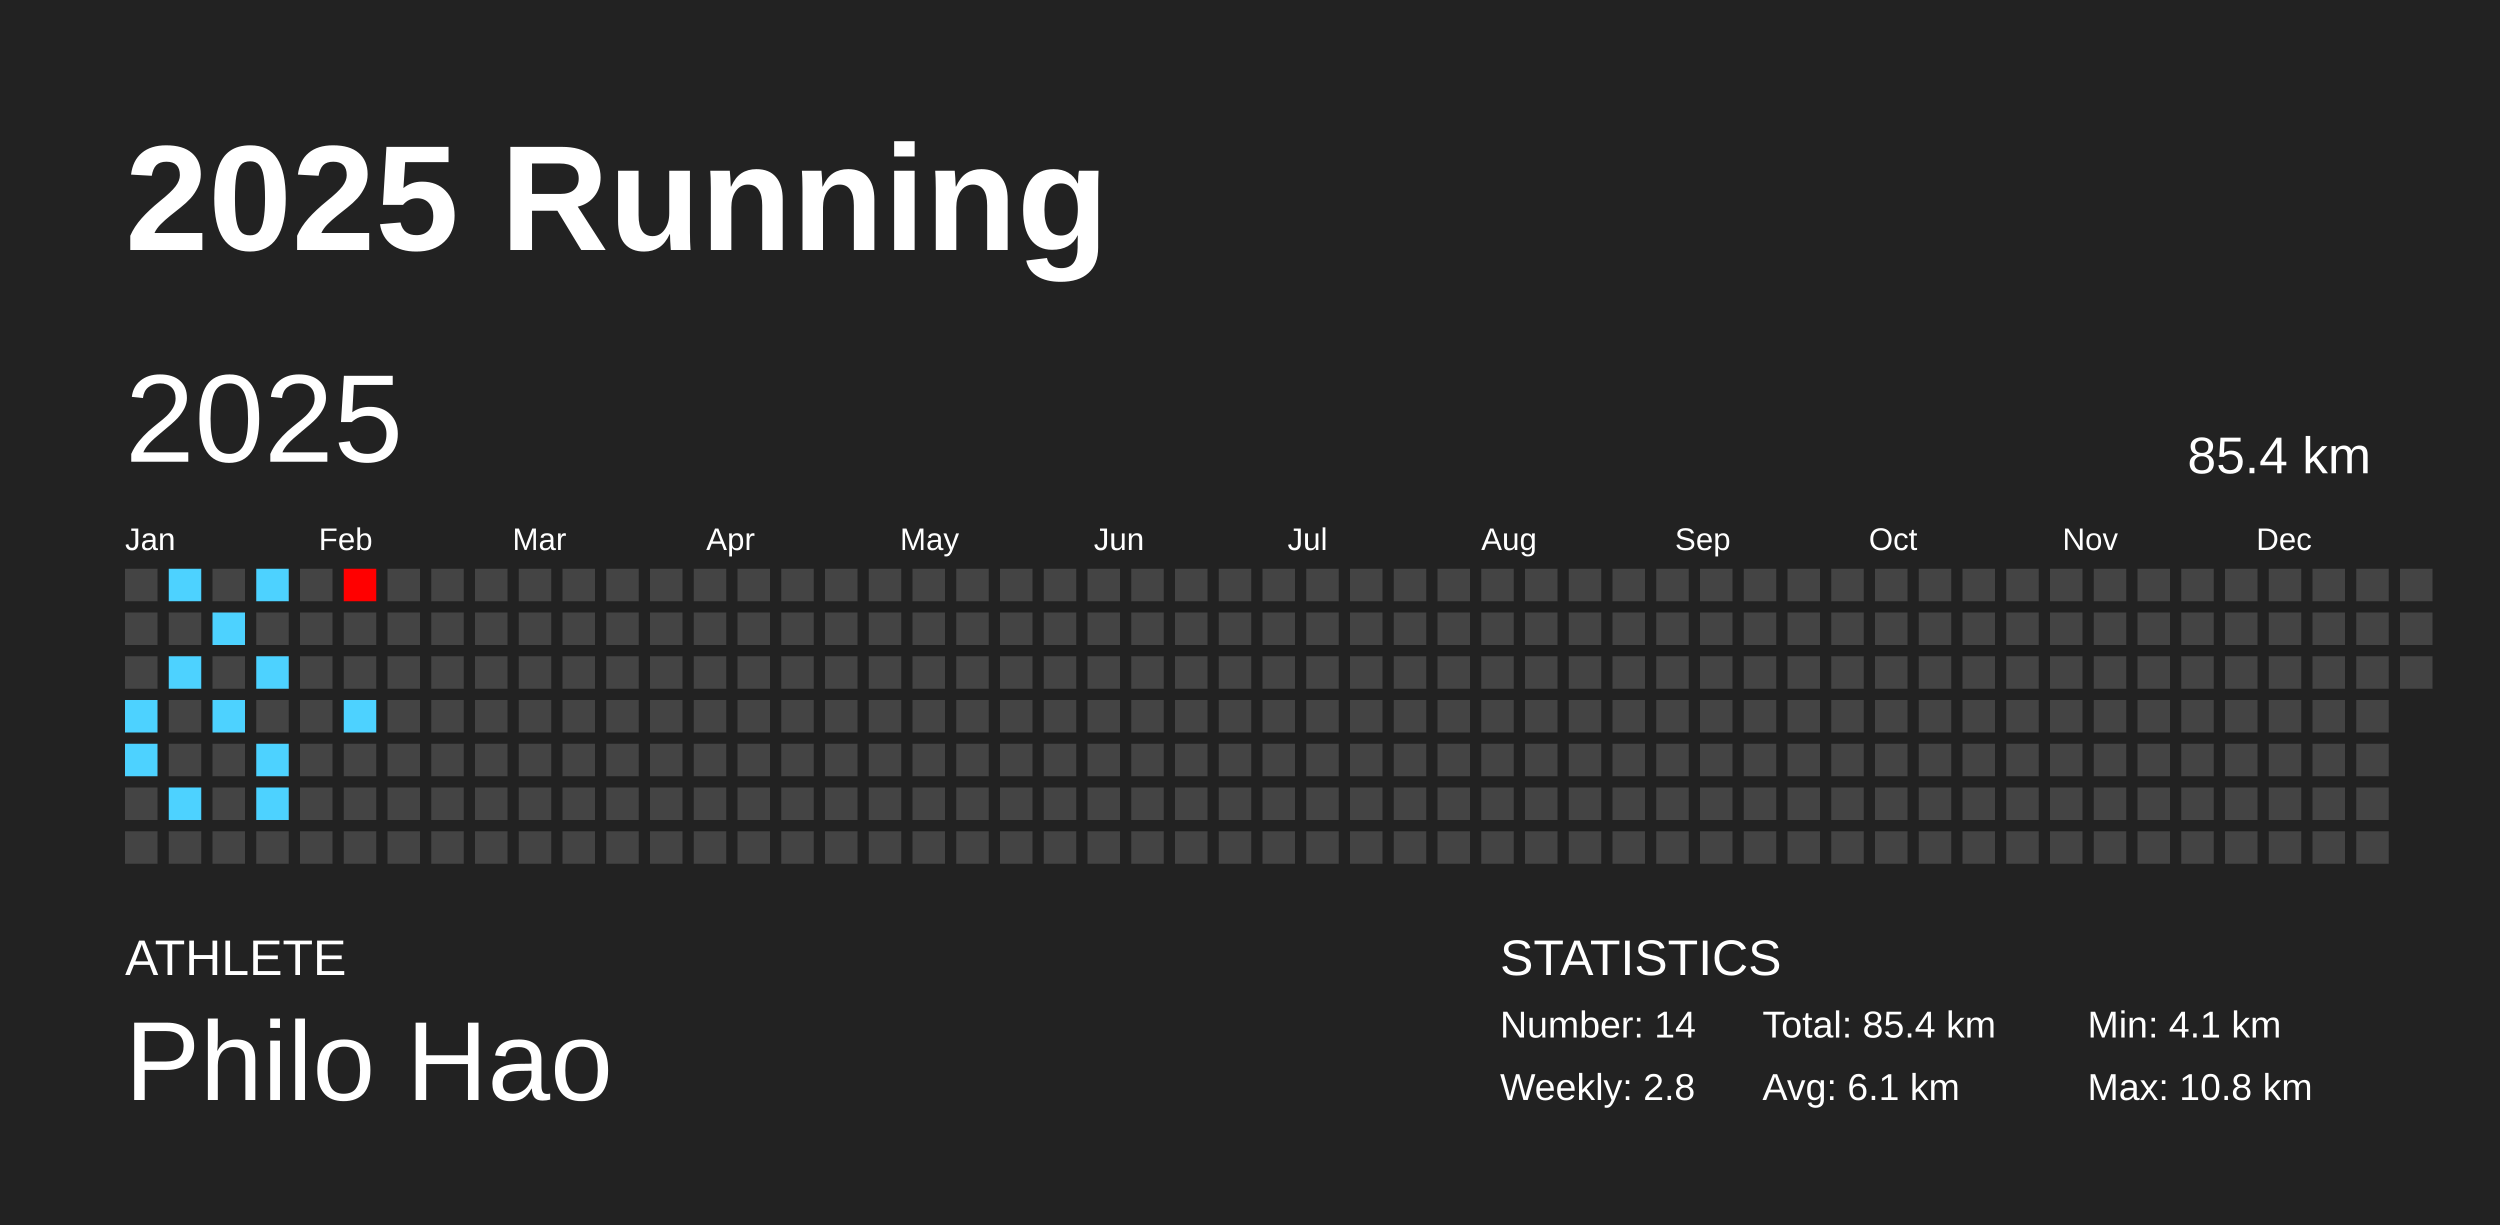
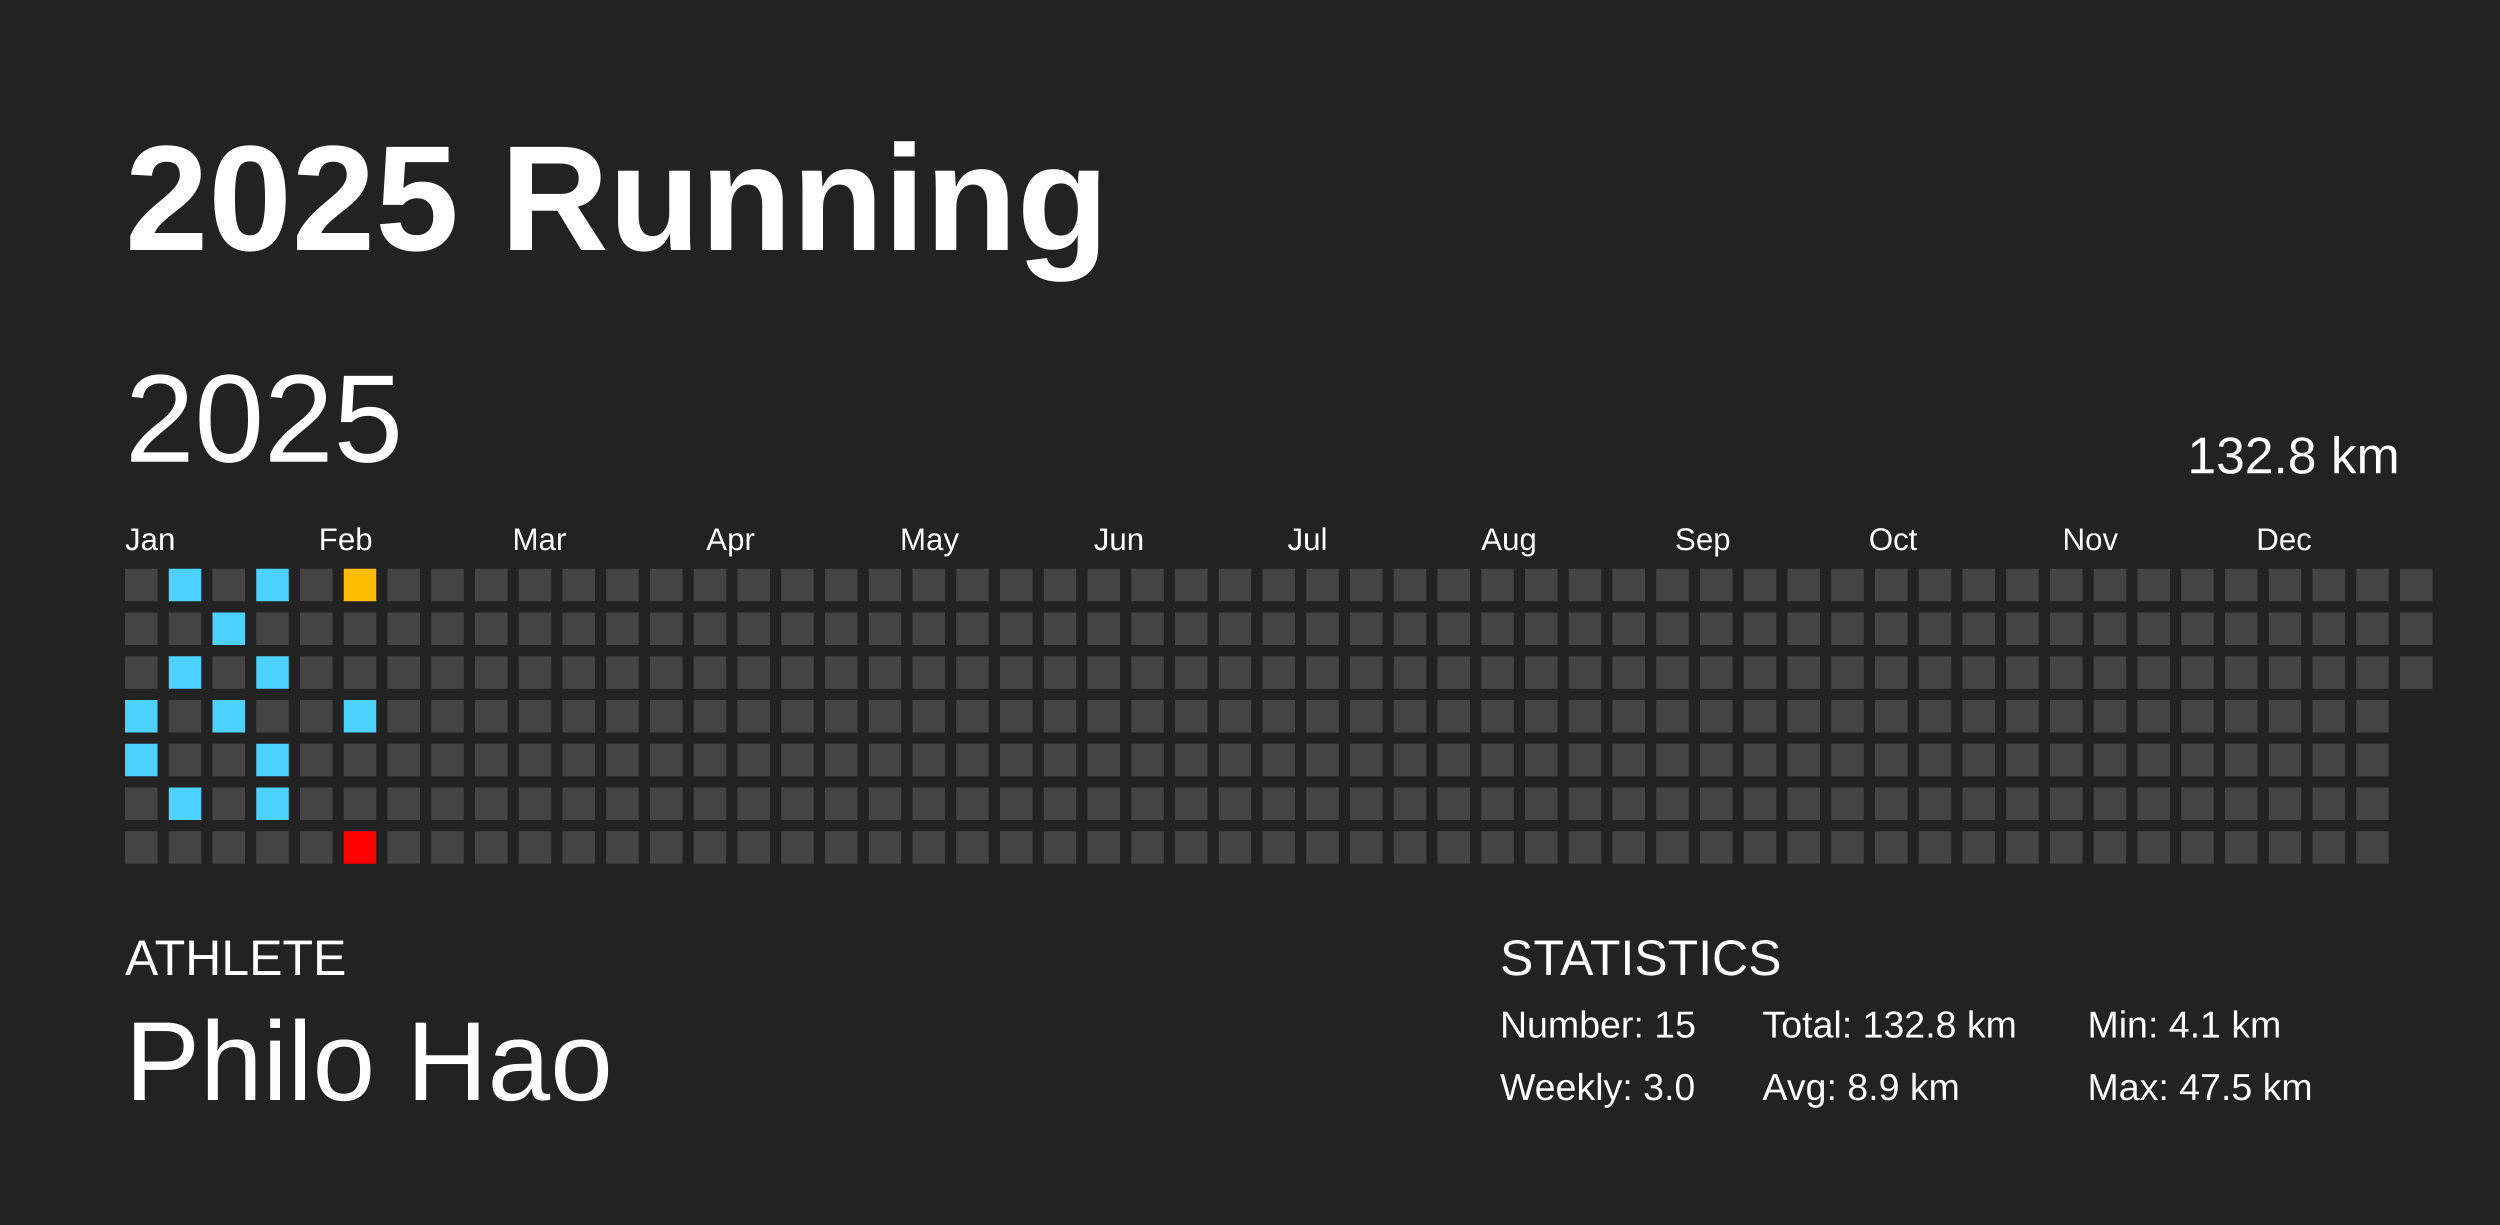
<svg xmlns="http://www.w3.org/2000/svg" baseProfile="full" height="98mm" version="1.1" viewBox="0,0,200,98" width="200mm">
  <defs />
  <rect fill="#222222" height="98" width="200" x="0" y="0" />
  <text fill="#FFFFFF" style="font-size:12px; font-family:Arial; font-weight:bold;" x="10" y="20">2025 Running</text>
  <text fill="#FFFFFF" style="font-size:4px; font-family:Arial" x="10" y="78">ATHLETE</text>
  <text fill="#FFFFFF" style="font-size:9px; font-family:Arial" x="10" y="88">Philo Hao</text>
  <text fill="#FFFFFF" style="font-size:4px; font-family:Arial" x="120" y="78">STATISTICS</text>
-   <text fill="#FFFFFF" style="font-size:3px; font-family:Arial" x="120" y="83">Number: 14</text>
-   <text fill="#FFFFFF" style="font-size:3px; font-family:Arial" x="120" y="88">Weekly: 2.8</text>
-   <text fill="#FFFFFF" style="font-size:3px; font-family:Arial" x="141" y="83">Total: 85.4 km</text>
-   <text fill="#FFFFFF" style="font-size:3px; font-family:Arial" x="141" y="88">Avg: 6.1 km</text>
+   <text fill="#FFFFFF" style="font-size:3px; font-family:Arial" x="120" y="83">Number: 15</text>
+   <text fill="#FFFFFF" style="font-size:3px; font-family:Arial" x="120" y="88">Weekly: 3.0</text>
+   <text fill="#FFFFFF" style="font-size:3px; font-family:Arial" x="141" y="83">Total: 132.8 km</text>
+   <text fill="#FFFFFF" style="font-size:3px; font-family:Arial" x="141" y="88">Avg: 8.9 km</text>
  <text fill="#FFFFFF" style="font-size:3px; font-family:Arial" x="167" y="83">Min: 4.1 km</text>
-   <text fill="#FFFFFF" style="font-size:3px; font-family:Arial" x="167" y="88">Max: 10.8 km</text>
+   <text fill="#FFFFFF" style="font-size:3px; font-family:Arial" x="167" y="88">Max: 47.5 km</text>
  <text dominant-baseline="hanging" fill="#FFFFFF" style="font-size:10.0px; font-family:Arial;" x="10" y="30">2025</text>
-   <text dominant-baseline="hanging" fill="#FFFFFF" style="font-size:4.125px; font-family:Arial;" x="175" y="35">85.4 km</text>
+   <text dominant-baseline="hanging" fill="#FFFFFF" style="font-size:4.125px; font-family:Arial;" x="175" y="35">132.8 km</text>
  <text fill="#FFFFFF" style="font-size:2.5px; font-family:Arial" x="10.0" y="44">Jan</text>
  <text fill="#FFFFFF" style="font-size:2.5px; font-family:Arial" x="25.5" y="44">Feb</text>
  <text fill="#FFFFFF" style="font-size:2.5px; font-family:Arial" x="41.0" y="44">Mar</text>
  <text fill="#FFFFFF" style="font-size:2.5px; font-family:Arial" x="56.5" y="44">Apr</text>
  <text fill="#FFFFFF" style="font-size:2.5px; font-family:Arial" x="72.0" y="44">May</text>
  <text fill="#FFFFFF" style="font-size:2.5px; font-family:Arial" x="87.5" y="44">Jun</text>
  <text fill="#FFFFFF" style="font-size:2.5px; font-family:Arial" x="103.0" y="44">Jul</text>
  <text fill="#FFFFFF" style="font-size:2.5px; font-family:Arial" x="118.5" y="44">Aug</text>
  <text fill="#FFFFFF" style="font-size:2.5px; font-family:Arial" x="134.0" y="44">Sep</text>
  <text fill="#FFFFFF" style="font-size:2.5px; font-family:Arial" x="149.5" y="44">Oct</text>
  <text fill="#FFFFFF" style="font-size:2.5px; font-family:Arial" x="165.0" y="44">Nov</text>
  <text fill="#FFFFFF" style="font-size:2.5px; font-family:Arial" x="180.5" y="44">Dec</text>
  <rect fill="#444444" height="2.6" width="2.6" x="10.0" y="45.5" />
  <rect fill="#444444" height="2.6" width="2.6" x="10.0" y="49.0" />
  <rect fill="#444444" height="2.6" width="2.6" x="10.0" y="52.5" />
  <rect fill="#4dd2ff" height="2.6" width="2.6" x="10.0" y="56.0" />
  <rect fill="#4dd2ff" height="2.6" width="2.6" x="10.0" y="59.5" />
  <rect fill="#444444" height="2.6" width="2.6" x="10.0" y="63.0" />
  <rect fill="#444444" height="2.6" width="2.6" x="10.0" y="66.5" />
  <rect fill="#4dd2ff" height="2.6" width="2.6" x="13.5" y="45.5" />
  <rect fill="#444444" height="2.6" width="2.6" x="13.5" y="49.0" />
  <rect fill="#4dd2ff" height="2.6" width="2.6" x="13.5" y="52.5" />
  <rect fill="#444444" height="2.6" width="2.6" x="13.5" y="56.0" />
  <rect fill="#444444" height="2.6" width="2.6" x="13.5" y="59.5" />
  <rect fill="#4dd2ff" height="2.6" width="2.6" x="13.5" y="63.0" />
  <rect fill="#444444" height="2.6" width="2.6" x="13.5" y="66.5" />
  <rect fill="#444444" height="2.6" width="2.6" x="17.0" y="45.5" />
  <rect fill="#4dd2ff" height="2.6" width="2.6" x="17.0" y="49.0" />
  <rect fill="#444444" height="2.6" width="2.6" x="17.0" y="52.5" />
  <rect fill="#4dd2ff" height="2.6" width="2.6" x="17.0" y="56.0" />
  <rect fill="#444444" height="2.6" width="2.6" x="17.0" y="59.5" />
  <rect fill="#444444" height="2.6" width="2.6" x="17.0" y="63.0" />
  <rect fill="#444444" height="2.6" width="2.6" x="17.0" y="66.5" />
  <rect fill="#4dd2ff" height="2.6" width="2.6" x="20.5" y="45.5" />
  <rect fill="#444444" height="2.6" width="2.6" x="20.5" y="49.0" />
  <rect fill="#4dd2ff" height="2.6" width="2.6" x="20.5" y="52.5" />
  <rect fill="#444444" height="2.6" width="2.6" x="20.5" y="56.0" />
  <rect fill="#4dd2ff" height="2.6" width="2.6" x="20.5" y="59.5" />
  <rect fill="#4dd2ff" height="2.6" width="2.6" x="20.5" y="63.0" />
  <rect fill="#444444" height="2.6" width="2.6" x="20.5" y="66.5" />
  <rect fill="#444444" height="2.6" width="2.6" x="24.0" y="45.5" />
  <rect fill="#444444" height="2.6" width="2.6" x="24.0" y="49.0" />
  <rect fill="#444444" height="2.6" width="2.6" x="24.0" y="52.5" />
  <rect fill="#444444" height="2.6" width="2.6" x="24.0" y="56.0" />
  <rect fill="#444444" height="2.6" width="2.6" x="24.0" y="59.5" />
  <rect fill="#444444" height="2.6" width="2.6" x="24.0" y="63.0" />
  <rect fill="#444444" height="2.6" width="2.6" x="24.0" y="66.5" />
-   <rect fill="#ff0000" height="2.6" width="2.6" x="27.5" y="45.5" />
+   <rect fill="#ffbc00" height="2.6" width="2.6" x="27.5" y="45.5" />
  <rect fill="#444444" height="2.6" width="2.6" x="27.5" y="49.0" />
  <rect fill="#444444" height="2.6" width="2.6" x="27.5" y="52.5" />
  <rect fill="#4dd2ff" height="2.6" width="2.6" x="27.5" y="56.0" />
  <rect fill="#444444" height="2.6" width="2.6" x="27.5" y="59.5" />
  <rect fill="#444444" height="2.6" width="2.6" x="27.5" y="63.0" />
-   <rect fill="#444444" height="2.6" width="2.6" x="27.5" y="66.5" />
+   <rect fill="red" height="2.6" width="2.6" x="27.5" y="66.5" />
  <rect fill="#444444" height="2.6" width="2.6" x="31.0" y="45.5" />
  <rect fill="#444444" height="2.6" width="2.6" x="31.0" y="49.0" />
  <rect fill="#444444" height="2.6" width="2.6" x="31.0" y="52.5" />
  <rect fill="#444444" height="2.6" width="2.6" x="31.0" y="56.0" />
  <rect fill="#444444" height="2.6" width="2.6" x="31.0" y="59.5" />
  <rect fill="#444444" height="2.6" width="2.6" x="31.0" y="63.0" />
  <rect fill="#444444" height="2.6" width="2.6" x="31.0" y="66.5" />
  <rect fill="#444444" height="2.6" width="2.6" x="34.5" y="45.5" />
  <rect fill="#444444" height="2.6" width="2.6" x="34.5" y="49.0" />
  <rect fill="#444444" height="2.6" width="2.6" x="34.5" y="52.5" />
  <rect fill="#444444" height="2.6" width="2.6" x="34.5" y="56.0" />
  <rect fill="#444444" height="2.6" width="2.6" x="34.5" y="59.5" />
  <rect fill="#444444" height="2.6" width="2.6" x="34.5" y="63.0" />
  <rect fill="#444444" height="2.6" width="2.6" x="34.5" y="66.5" />
  <rect fill="#444444" height="2.6" width="2.6" x="38.0" y="45.5" />
  <rect fill="#444444" height="2.6" width="2.6" x="38.0" y="49.0" />
  <rect fill="#444444" height="2.6" width="2.6" x="38.0" y="52.5" />
  <rect fill="#444444" height="2.6" width="2.6" x="38.0" y="56.0" />
  <rect fill="#444444" height="2.6" width="2.6" x="38.0" y="59.5" />
  <rect fill="#444444" height="2.6" width="2.6" x="38.0" y="63.0" />
  <rect fill="#444444" height="2.6" width="2.6" x="38.0" y="66.5" />
  <rect fill="#444444" height="2.6" width="2.6" x="41.5" y="45.5" />
  <rect fill="#444444" height="2.6" width="2.6" x="41.5" y="49.0" />
  <rect fill="#444444" height="2.6" width="2.6" x="41.5" y="52.5" />
  <rect fill="#444444" height="2.6" width="2.6" x="41.5" y="56.0" />
  <rect fill="#444444" height="2.6" width="2.6" x="41.5" y="59.5" />
  <rect fill="#444444" height="2.6" width="2.6" x="41.5" y="63.0" />
  <rect fill="#444444" height="2.6" width="2.6" x="41.5" y="66.5" />
  <rect fill="#444444" height="2.6" width="2.6" x="45.0" y="45.5" />
  <rect fill="#444444" height="2.6" width="2.6" x="45.0" y="49.0" />
  <rect fill="#444444" height="2.6" width="2.6" x="45.0" y="52.5" />
  <rect fill="#444444" height="2.6" width="2.6" x="45.0" y="56.0" />
  <rect fill="#444444" height="2.6" width="2.6" x="45.0" y="59.5" />
  <rect fill="#444444" height="2.6" width="2.6" x="45.0" y="63.0" />
  <rect fill="#444444" height="2.6" width="2.6" x="45.0" y="66.5" />
  <rect fill="#444444" height="2.6" width="2.6" x="48.5" y="45.5" />
  <rect fill="#444444" height="2.6" width="2.6" x="48.5" y="49.0" />
  <rect fill="#444444" height="2.6" width="2.6" x="48.5" y="52.5" />
  <rect fill="#444444" height="2.6" width="2.6" x="48.5" y="56.0" />
  <rect fill="#444444" height="2.6" width="2.6" x="48.5" y="59.5" />
  <rect fill="#444444" height="2.6" width="2.6" x="48.5" y="63.0" />
  <rect fill="#444444" height="2.6" width="2.6" x="48.5" y="66.5" />
  <rect fill="#444444" height="2.6" width="2.6" x="52.0" y="45.5" />
  <rect fill="#444444" height="2.6" width="2.6" x="52.0" y="49.0" />
  <rect fill="#444444" height="2.6" width="2.6" x="52.0" y="52.5" />
  <rect fill="#444444" height="2.6" width="2.6" x="52.0" y="56.0" />
  <rect fill="#444444" height="2.6" width="2.6" x="52.0" y="59.5" />
  <rect fill="#444444" height="2.6" width="2.6" x="52.0" y="63.0" />
  <rect fill="#444444" height="2.6" width="2.6" x="52.0" y="66.5" />
  <rect fill="#444444" height="2.6" width="2.6" x="55.5" y="45.5" />
  <rect fill="#444444" height="2.6" width="2.6" x="55.5" y="49.0" />
  <rect fill="#444444" height="2.6" width="2.6" x="55.5" y="52.5" />
  <rect fill="#444444" height="2.6" width="2.6" x="55.5" y="56.0" />
  <rect fill="#444444" height="2.6" width="2.6" x="55.5" y="59.5" />
  <rect fill="#444444" height="2.6" width="2.6" x="55.5" y="63.0" />
  <rect fill="#444444" height="2.6" width="2.6" x="55.5" y="66.5" />
  <rect fill="#444444" height="2.6" width="2.6" x="59.0" y="45.5" />
  <rect fill="#444444" height="2.6" width="2.6" x="59.0" y="49.0" />
  <rect fill="#444444" height="2.6" width="2.6" x="59.0" y="52.5" />
  <rect fill="#444444" height="2.6" width="2.6" x="59.0" y="56.0" />
  <rect fill="#444444" height="2.6" width="2.6" x="59.0" y="59.5" />
  <rect fill="#444444" height="2.6" width="2.6" x="59.0" y="63.0" />
  <rect fill="#444444" height="2.6" width="2.6" x="59.0" y="66.5" />
  <rect fill="#444444" height="2.6" width="2.6" x="62.5" y="45.5" />
  <rect fill="#444444" height="2.6" width="2.6" x="62.5" y="49.0" />
  <rect fill="#444444" height="2.6" width="2.6" x="62.5" y="52.5" />
  <rect fill="#444444" height="2.6" width="2.6" x="62.5" y="56.0" />
  <rect fill="#444444" height="2.6" width="2.6" x="62.5" y="59.5" />
  <rect fill="#444444" height="2.6" width="2.6" x="62.5" y="63.0" />
  <rect fill="#444444" height="2.6" width="2.6" x="62.5" y="66.5" />
  <rect fill="#444444" height="2.6" width="2.6" x="66.0" y="45.5" />
  <rect fill="#444444" height="2.6" width="2.6" x="66.0" y="49.0" />
  <rect fill="#444444" height="2.6" width="2.6" x="66.0" y="52.5" />
  <rect fill="#444444" height="2.6" width="2.6" x="66.0" y="56.0" />
  <rect fill="#444444" height="2.6" width="2.6" x="66.0" y="59.5" />
  <rect fill="#444444" height="2.6" width="2.6" x="66.0" y="63.0" />
  <rect fill="#444444" height="2.6" width="2.6" x="66.0" y="66.5" />
  <rect fill="#444444" height="2.6" width="2.6" x="69.5" y="45.5" />
  <rect fill="#444444" height="2.6" width="2.6" x="69.5" y="49.0" />
  <rect fill="#444444" height="2.6" width="2.6" x="69.5" y="52.5" />
  <rect fill="#444444" height="2.6" width="2.6" x="69.5" y="56.0" />
  <rect fill="#444444" height="2.6" width="2.6" x="69.5" y="59.5" />
  <rect fill="#444444" height="2.6" width="2.6" x="69.5" y="63.0" />
  <rect fill="#444444" height="2.6" width="2.6" x="69.5" y="66.5" />
  <rect fill="#444444" height="2.6" width="2.6" x="73.0" y="45.5" />
  <rect fill="#444444" height="2.6" width="2.6" x="73.0" y="49.0" />
  <rect fill="#444444" height="2.6" width="2.6" x="73.0" y="52.5" />
  <rect fill="#444444" height="2.6" width="2.6" x="73.0" y="56.0" />
  <rect fill="#444444" height="2.6" width="2.6" x="73.0" y="59.5" />
  <rect fill="#444444" height="2.6" width="2.6" x="73.0" y="63.0" />
  <rect fill="#444444" height="2.6" width="2.6" x="73.0" y="66.5" />
  <rect fill="#444444" height="2.6" width="2.6" x="76.5" y="45.5" />
  <rect fill="#444444" height="2.6" width="2.6" x="76.5" y="49.0" />
  <rect fill="#444444" height="2.6" width="2.6" x="76.5" y="52.5" />
  <rect fill="#444444" height="2.6" width="2.6" x="76.5" y="56.0" />
  <rect fill="#444444" height="2.6" width="2.6" x="76.5" y="59.5" />
  <rect fill="#444444" height="2.6" width="2.6" x="76.5" y="63.0" />
  <rect fill="#444444" height="2.6" width="2.6" x="76.5" y="66.5" />
  <rect fill="#444444" height="2.6" width="2.6" x="80.0" y="45.5" />
  <rect fill="#444444" height="2.6" width="2.6" x="80.0" y="49.0" />
  <rect fill="#444444" height="2.6" width="2.6" x="80.0" y="52.5" />
  <rect fill="#444444" height="2.6" width="2.6" x="80.0" y="56.0" />
  <rect fill="#444444" height="2.6" width="2.6" x="80.0" y="59.5" />
  <rect fill="#444444" height="2.6" width="2.6" x="80.0" y="63.0" />
  <rect fill="#444444" height="2.6" width="2.6" x="80.0" y="66.5" />
  <rect fill="#444444" height="2.6" width="2.6" x="83.5" y="45.5" />
  <rect fill="#444444" height="2.6" width="2.6" x="83.5" y="49.0" />
  <rect fill="#444444" height="2.6" width="2.6" x="83.5" y="52.5" />
  <rect fill="#444444" height="2.6" width="2.6" x="83.5" y="56.0" />
  <rect fill="#444444" height="2.6" width="2.6" x="83.5" y="59.5" />
  <rect fill="#444444" height="2.6" width="2.6" x="83.5" y="63.0" />
  <rect fill="#444444" height="2.6" width="2.6" x="83.5" y="66.5" />
  <rect fill="#444444" height="2.6" width="2.6" x="87.0" y="45.5" />
  <rect fill="#444444" height="2.6" width="2.6" x="87.0" y="49.0" />
  <rect fill="#444444" height="2.6" width="2.6" x="87.0" y="52.5" />
  <rect fill="#444444" height="2.6" width="2.6" x="87.0" y="56.0" />
  <rect fill="#444444" height="2.6" width="2.6" x="87.0" y="59.5" />
  <rect fill="#444444" height="2.6" width="2.6" x="87.0" y="63.0" />
  <rect fill="#444444" height="2.6" width="2.6" x="87.0" y="66.5" />
  <rect fill="#444444" height="2.6" width="2.6" x="90.5" y="45.5" />
  <rect fill="#444444" height="2.6" width="2.6" x="90.5" y="49.0" />
  <rect fill="#444444" height="2.6" width="2.6" x="90.5" y="52.5" />
  <rect fill="#444444" height="2.6" width="2.6" x="90.5" y="56.0" />
  <rect fill="#444444" height="2.6" width="2.6" x="90.5" y="59.5" />
  <rect fill="#444444" height="2.6" width="2.6" x="90.5" y="63.0" />
  <rect fill="#444444" height="2.6" width="2.6" x="90.5" y="66.5" />
  <rect fill="#444444" height="2.6" width="2.6" x="94.0" y="45.5" />
  <rect fill="#444444" height="2.6" width="2.6" x="94.0" y="49.0" />
  <rect fill="#444444" height="2.6" width="2.6" x="94.0" y="52.5" />
  <rect fill="#444444" height="2.6" width="2.6" x="94.0" y="56.0" />
  <rect fill="#444444" height="2.6" width="2.6" x="94.0" y="59.5" />
  <rect fill="#444444" height="2.6" width="2.6" x="94.0" y="63.0" />
  <rect fill="#444444" height="2.6" width="2.6" x="94.0" y="66.5" />
  <rect fill="#444444" height="2.6" width="2.6" x="97.5" y="45.5" />
  <rect fill="#444444" height="2.6" width="2.6" x="97.5" y="49.0" />
  <rect fill="#444444" height="2.6" width="2.6" x="97.5" y="52.5" />
  <rect fill="#444444" height="2.6" width="2.6" x="97.5" y="56.0" />
  <rect fill="#444444" height="2.6" width="2.6" x="97.5" y="59.5" />
  <rect fill="#444444" height="2.6" width="2.6" x="97.5" y="63.0" />
  <rect fill="#444444" height="2.6" width="2.6" x="97.5" y="66.5" />
  <rect fill="#444444" height="2.6" width="2.6" x="101.0" y="45.5" />
  <rect fill="#444444" height="2.6" width="2.6" x="101.0" y="49.0" />
  <rect fill="#444444" height="2.6" width="2.6" x="101.0" y="52.5" />
  <rect fill="#444444" height="2.6" width="2.6" x="101.0" y="56.0" />
  <rect fill="#444444" height="2.6" width="2.6" x="101.0" y="59.5" />
  <rect fill="#444444" height="2.6" width="2.6" x="101.0" y="63.0" />
  <rect fill="#444444" height="2.6" width="2.6" x="101.0" y="66.5" />
  <rect fill="#444444" height="2.6" width="2.6" x="104.5" y="45.5" />
  <rect fill="#444444" height="2.6" width="2.6" x="104.5" y="49.0" />
  <rect fill="#444444" height="2.6" width="2.6" x="104.5" y="52.5" />
  <rect fill="#444444" height="2.6" width="2.6" x="104.5" y="56.0" />
  <rect fill="#444444" height="2.6" width="2.6" x="104.5" y="59.5" />
  <rect fill="#444444" height="2.6" width="2.6" x="104.5" y="63.0" />
  <rect fill="#444444" height="2.6" width="2.6" x="104.5" y="66.5" />
  <rect fill="#444444" height="2.6" width="2.6" x="108.0" y="45.5" />
  <rect fill="#444444" height="2.6" width="2.6" x="108.0" y="49.0" />
  <rect fill="#444444" height="2.6" width="2.6" x="108.0" y="52.5" />
  <rect fill="#444444" height="2.6" width="2.6" x="108.0" y="56.0" />
  <rect fill="#444444" height="2.6" width="2.6" x="108.0" y="59.5" />
  <rect fill="#444444" height="2.6" width="2.6" x="108.0" y="63.0" />
  <rect fill="#444444" height="2.6" width="2.6" x="108.0" y="66.5" />
  <rect fill="#444444" height="2.6" width="2.6" x="111.5" y="45.5" />
  <rect fill="#444444" height="2.6" width="2.6" x="111.5" y="49.0" />
  <rect fill="#444444" height="2.6" width="2.6" x="111.5" y="52.5" />
  <rect fill="#444444" height="2.6" width="2.6" x="111.5" y="56.0" />
  <rect fill="#444444" height="2.6" width="2.6" x="111.5" y="59.5" />
  <rect fill="#444444" height="2.6" width="2.6" x="111.5" y="63.0" />
  <rect fill="#444444" height="2.6" width="2.6" x="111.5" y="66.5" />
  <rect fill="#444444" height="2.6" width="2.6" x="115.0" y="45.5" />
  <rect fill="#444444" height="2.6" width="2.6" x="115.0" y="49.0" />
  <rect fill="#444444" height="2.6" width="2.6" x="115.0" y="52.5" />
  <rect fill="#444444" height="2.6" width="2.6" x="115.0" y="56.0" />
  <rect fill="#444444" height="2.6" width="2.6" x="115.0" y="59.5" />
  <rect fill="#444444" height="2.6" width="2.6" x="115.0" y="63.0" />
  <rect fill="#444444" height="2.6" width="2.6" x="115.0" y="66.5" />
  <rect fill="#444444" height="2.6" width="2.6" x="118.5" y="45.5" />
  <rect fill="#444444" height="2.6" width="2.6" x="118.5" y="49.0" />
  <rect fill="#444444" height="2.6" width="2.6" x="118.5" y="52.5" />
  <rect fill="#444444" height="2.6" width="2.6" x="118.5" y="56.0" />
  <rect fill="#444444" height="2.6" width="2.6" x="118.5" y="59.5" />
  <rect fill="#444444" height="2.6" width="2.6" x="118.5" y="63.0" />
  <rect fill="#444444" height="2.6" width="2.6" x="118.5" y="66.5" />
  <rect fill="#444444" height="2.6" width="2.6" x="122.0" y="45.5" />
  <rect fill="#444444" height="2.6" width="2.6" x="122.0" y="49.0" />
  <rect fill="#444444" height="2.6" width="2.6" x="122.0" y="52.5" />
  <rect fill="#444444" height="2.6" width="2.6" x="122.0" y="56.0" />
  <rect fill="#444444" height="2.6" width="2.6" x="122.0" y="59.5" />
  <rect fill="#444444" height="2.6" width="2.6" x="122.0" y="63.0" />
  <rect fill="#444444" height="2.6" width="2.6" x="122.0" y="66.5" />
  <rect fill="#444444" height="2.6" width="2.6" x="125.5" y="45.5" />
  <rect fill="#444444" height="2.6" width="2.6" x="125.5" y="49.0" />
  <rect fill="#444444" height="2.6" width="2.6" x="125.5" y="52.5" />
  <rect fill="#444444" height="2.6" width="2.6" x="125.5" y="56.0" />
  <rect fill="#444444" height="2.6" width="2.6" x="125.5" y="59.5" />
  <rect fill="#444444" height="2.6" width="2.6" x="125.5" y="63.0" />
  <rect fill="#444444" height="2.6" width="2.6" x="125.5" y="66.5" />
  <rect fill="#444444" height="2.6" width="2.6" x="129.0" y="45.5" />
  <rect fill="#444444" height="2.6" width="2.6" x="129.0" y="49.0" />
  <rect fill="#444444" height="2.6" width="2.6" x="129.0" y="52.5" />
  <rect fill="#444444" height="2.6" width="2.6" x="129.0" y="56.0" />
  <rect fill="#444444" height="2.6" width="2.6" x="129.0" y="59.5" />
  <rect fill="#444444" height="2.6" width="2.6" x="129.0" y="63.0" />
  <rect fill="#444444" height="2.6" width="2.6" x="129.0" y="66.5" />
  <rect fill="#444444" height="2.6" width="2.6" x="132.5" y="45.5" />
  <rect fill="#444444" height="2.6" width="2.6" x="132.5" y="49.0" />
  <rect fill="#444444" height="2.6" width="2.6" x="132.5" y="52.5" />
  <rect fill="#444444" height="2.6" width="2.6" x="132.5" y="56.0" />
  <rect fill="#444444" height="2.6" width="2.6" x="132.5" y="59.5" />
  <rect fill="#444444" height="2.6" width="2.6" x="132.5" y="63.0" />
  <rect fill="#444444" height="2.6" width="2.6" x="132.5" y="66.5" />
  <rect fill="#444444" height="2.6" width="2.6" x="136.0" y="45.5" />
  <rect fill="#444444" height="2.6" width="2.6" x="136.0" y="49.0" />
  <rect fill="#444444" height="2.6" width="2.6" x="136.0" y="52.5" />
  <rect fill="#444444" height="2.6" width="2.6" x="136.0" y="56.0" />
  <rect fill="#444444" height="2.6" width="2.6" x="136.0" y="59.5" />
  <rect fill="#444444" height="2.6" width="2.6" x="136.0" y="63.0" />
  <rect fill="#444444" height="2.6" width="2.6" x="136.0" y="66.5" />
  <rect fill="#444444" height="2.6" width="2.6" x="139.5" y="45.5" />
  <rect fill="#444444" height="2.6" width="2.6" x="139.5" y="49.0" />
  <rect fill="#444444" height="2.6" width="2.6" x="139.5" y="52.5" />
  <rect fill="#444444" height="2.6" width="2.6" x="139.5" y="56.0" />
  <rect fill="#444444" height="2.6" width="2.6" x="139.5" y="59.5" />
  <rect fill="#444444" height="2.6" width="2.6" x="139.5" y="63.0" />
  <rect fill="#444444" height="2.6" width="2.6" x="139.5" y="66.5" />
  <rect fill="#444444" height="2.6" width="2.6" x="143.0" y="45.5" />
  <rect fill="#444444" height="2.6" width="2.6" x="143.0" y="49.0" />
  <rect fill="#444444" height="2.6" width="2.6" x="143.0" y="52.5" />
  <rect fill="#444444" height="2.6" width="2.6" x="143.0" y="56.0" />
  <rect fill="#444444" height="2.6" width="2.6" x="143.0" y="59.5" />
  <rect fill="#444444" height="2.6" width="2.6" x="143.0" y="63.0" />
  <rect fill="#444444" height="2.6" width="2.6" x="143.0" y="66.5" />
  <rect fill="#444444" height="2.6" width="2.6" x="146.5" y="45.5" />
  <rect fill="#444444" height="2.6" width="2.6" x="146.5" y="49.0" />
  <rect fill="#444444" height="2.6" width="2.6" x="146.5" y="52.5" />
  <rect fill="#444444" height="2.6" width="2.6" x="146.5" y="56.0" />
  <rect fill="#444444" height="2.6" width="2.6" x="146.5" y="59.5" />
  <rect fill="#444444" height="2.6" width="2.6" x="146.5" y="63.0" />
  <rect fill="#444444" height="2.6" width="2.6" x="146.5" y="66.5" />
  <rect fill="#444444" height="2.6" width="2.6" x="150.0" y="45.5" />
  <rect fill="#444444" height="2.6" width="2.6" x="150.0" y="49.0" />
  <rect fill="#444444" height="2.6" width="2.6" x="150.0" y="52.5" />
  <rect fill="#444444" height="2.6" width="2.6" x="150.0" y="56.0" />
  <rect fill="#444444" height="2.6" width="2.6" x="150.0" y="59.5" />
  <rect fill="#444444" height="2.6" width="2.6" x="150.0" y="63.0" />
  <rect fill="#444444" height="2.6" width="2.6" x="150.0" y="66.5" />
  <rect fill="#444444" height="2.6" width="2.6" x="153.5" y="45.5" />
  <rect fill="#444444" height="2.6" width="2.6" x="153.5" y="49.0" />
  <rect fill="#444444" height="2.6" width="2.6" x="153.5" y="52.5" />
  <rect fill="#444444" height="2.6" width="2.6" x="153.5" y="56.0" />
  <rect fill="#444444" height="2.6" width="2.6" x="153.5" y="59.5" />
  <rect fill="#444444" height="2.6" width="2.6" x="153.5" y="63.0" />
  <rect fill="#444444" height="2.6" width="2.6" x="153.5" y="66.5" />
  <rect fill="#444444" height="2.6" width="2.6" x="157.0" y="45.5" />
  <rect fill="#444444" height="2.6" width="2.6" x="157.0" y="49.0" />
  <rect fill="#444444" height="2.6" width="2.6" x="157.0" y="52.5" />
  <rect fill="#444444" height="2.6" width="2.6" x="157.0" y="56.0" />
  <rect fill="#444444" height="2.6" width="2.6" x="157.0" y="59.5" />
  <rect fill="#444444" height="2.6" width="2.6" x="157.0" y="63.0" />
  <rect fill="#444444" height="2.6" width="2.6" x="157.0" y="66.5" />
  <rect fill="#444444" height="2.6" width="2.6" x="160.5" y="45.5" />
  <rect fill="#444444" height="2.6" width="2.6" x="160.5" y="49.0" />
  <rect fill="#444444" height="2.6" width="2.6" x="160.5" y="52.5" />
  <rect fill="#444444" height="2.6" width="2.6" x="160.5" y="56.0" />
  <rect fill="#444444" height="2.6" width="2.6" x="160.5" y="59.5" />
  <rect fill="#444444" height="2.6" width="2.6" x="160.5" y="63.0" />
  <rect fill="#444444" height="2.6" width="2.6" x="160.5" y="66.5" />
  <rect fill="#444444" height="2.6" width="2.6" x="164.0" y="45.5" />
  <rect fill="#444444" height="2.6" width="2.6" x="164.0" y="49.0" />
  <rect fill="#444444" height="2.6" width="2.6" x="164.0" y="52.5" />
  <rect fill="#444444" height="2.6" width="2.6" x="164.0" y="56.0" />
  <rect fill="#444444" height="2.6" width="2.6" x="164.0" y="59.5" />
  <rect fill="#444444" height="2.6" width="2.6" x="164.0" y="63.0" />
  <rect fill="#444444" height="2.6" width="2.6" x="164.0" y="66.5" />
  <rect fill="#444444" height="2.6" width="2.6" x="167.5" y="45.5" />
  <rect fill="#444444" height="2.6" width="2.6" x="167.5" y="49.0" />
  <rect fill="#444444" height="2.6" width="2.6" x="167.5" y="52.5" />
  <rect fill="#444444" height="2.6" width="2.6" x="167.5" y="56.0" />
  <rect fill="#444444" height="2.6" width="2.6" x="167.5" y="59.5" />
  <rect fill="#444444" height="2.6" width="2.6" x="167.5" y="63.0" />
  <rect fill="#444444" height="2.6" width="2.6" x="167.5" y="66.5" />
  <rect fill="#444444" height="2.6" width="2.6" x="171.0" y="45.5" />
  <rect fill="#444444" height="2.6" width="2.6" x="171.0" y="49.0" />
  <rect fill="#444444" height="2.6" width="2.6" x="171.0" y="52.5" />
  <rect fill="#444444" height="2.6" width="2.6" x="171.0" y="56.0" />
  <rect fill="#444444" height="2.6" width="2.6" x="171.0" y="59.5" />
  <rect fill="#444444" height="2.6" width="2.6" x="171.0" y="63.0" />
  <rect fill="#444444" height="2.6" width="2.6" x="171.0" y="66.5" />
  <rect fill="#444444" height="2.6" width="2.6" x="174.5" y="45.5" />
  <rect fill="#444444" height="2.6" width="2.6" x="174.5" y="49.0" />
  <rect fill="#444444" height="2.6" width="2.6" x="174.5" y="52.5" />
  <rect fill="#444444" height="2.6" width="2.6" x="174.5" y="56.0" />
  <rect fill="#444444" height="2.6" width="2.6" x="174.5" y="59.5" />
  <rect fill="#444444" height="2.6" width="2.6" x="174.5" y="63.0" />
  <rect fill="#444444" height="2.6" width="2.6" x="174.5" y="66.5" />
  <rect fill="#444444" height="2.6" width="2.6" x="178.0" y="45.5" />
  <rect fill="#444444" height="2.6" width="2.6" x="178.0" y="49.0" />
  <rect fill="#444444" height="2.6" width="2.6" x="178.0" y="52.5" />
  <rect fill="#444444" height="2.6" width="2.6" x="178.0" y="56.0" />
  <rect fill="#444444" height="2.6" width="2.6" x="178.0" y="59.5" />
  <rect fill="#444444" height="2.6" width="2.6" x="178.0" y="63.0" />
  <rect fill="#444444" height="2.6" width="2.6" x="178.0" y="66.5" />
  <rect fill="#444444" height="2.6" width="2.6" x="181.5" y="45.5" />
  <rect fill="#444444" height="2.6" width="2.6" x="181.5" y="49.0" />
  <rect fill="#444444" height="2.6" width="2.6" x="181.5" y="52.5" />
  <rect fill="#444444" height="2.6" width="2.6" x="181.5" y="56.0" />
  <rect fill="#444444" height="2.6" width="2.6" x="181.5" y="59.5" />
  <rect fill="#444444" height="2.6" width="2.6" x="181.5" y="63.0" />
  <rect fill="#444444" height="2.6" width="2.6" x="181.5" y="66.5" />
  <rect fill="#444444" height="2.6" width="2.6" x="185.0" y="45.5" />
  <rect fill="#444444" height="2.6" width="2.6" x="185.0" y="49.0" />
  <rect fill="#444444" height="2.6" width="2.6" x="185.0" y="52.5" />
  <rect fill="#444444" height="2.6" width="2.6" x="185.0" y="56.0" />
  <rect fill="#444444" height="2.6" width="2.6" x="185.0" y="59.5" />
  <rect fill="#444444" height="2.6" width="2.6" x="185.0" y="63.0" />
  <rect fill="#444444" height="2.6" width="2.6" x="185.0" y="66.5" />
  <rect fill="#444444" height="2.6" width="2.6" x="188.5" y="45.5" />
  <rect fill="#444444" height="2.6" width="2.6" x="188.5" y="49.0" />
  <rect fill="#444444" height="2.6" width="2.6" x="188.5" y="52.5" />
  <rect fill="#444444" height="2.6" width="2.6" x="188.5" y="56.0" />
  <rect fill="#444444" height="2.6" width="2.6" x="188.5" y="59.5" />
  <rect fill="#444444" height="2.6" width="2.6" x="188.5" y="63.0" />
  <rect fill="#444444" height="2.6" width="2.6" x="188.5" y="66.5" />
  <rect fill="#444444" height="2.6" width="2.6" x="192.0" y="45.5" />
  <rect fill="#444444" height="2.6" width="2.6" x="192.0" y="49.0" />
  <rect fill="#444444" height="2.6" width="2.6" x="192.0" y="52.5" />
</svg>
